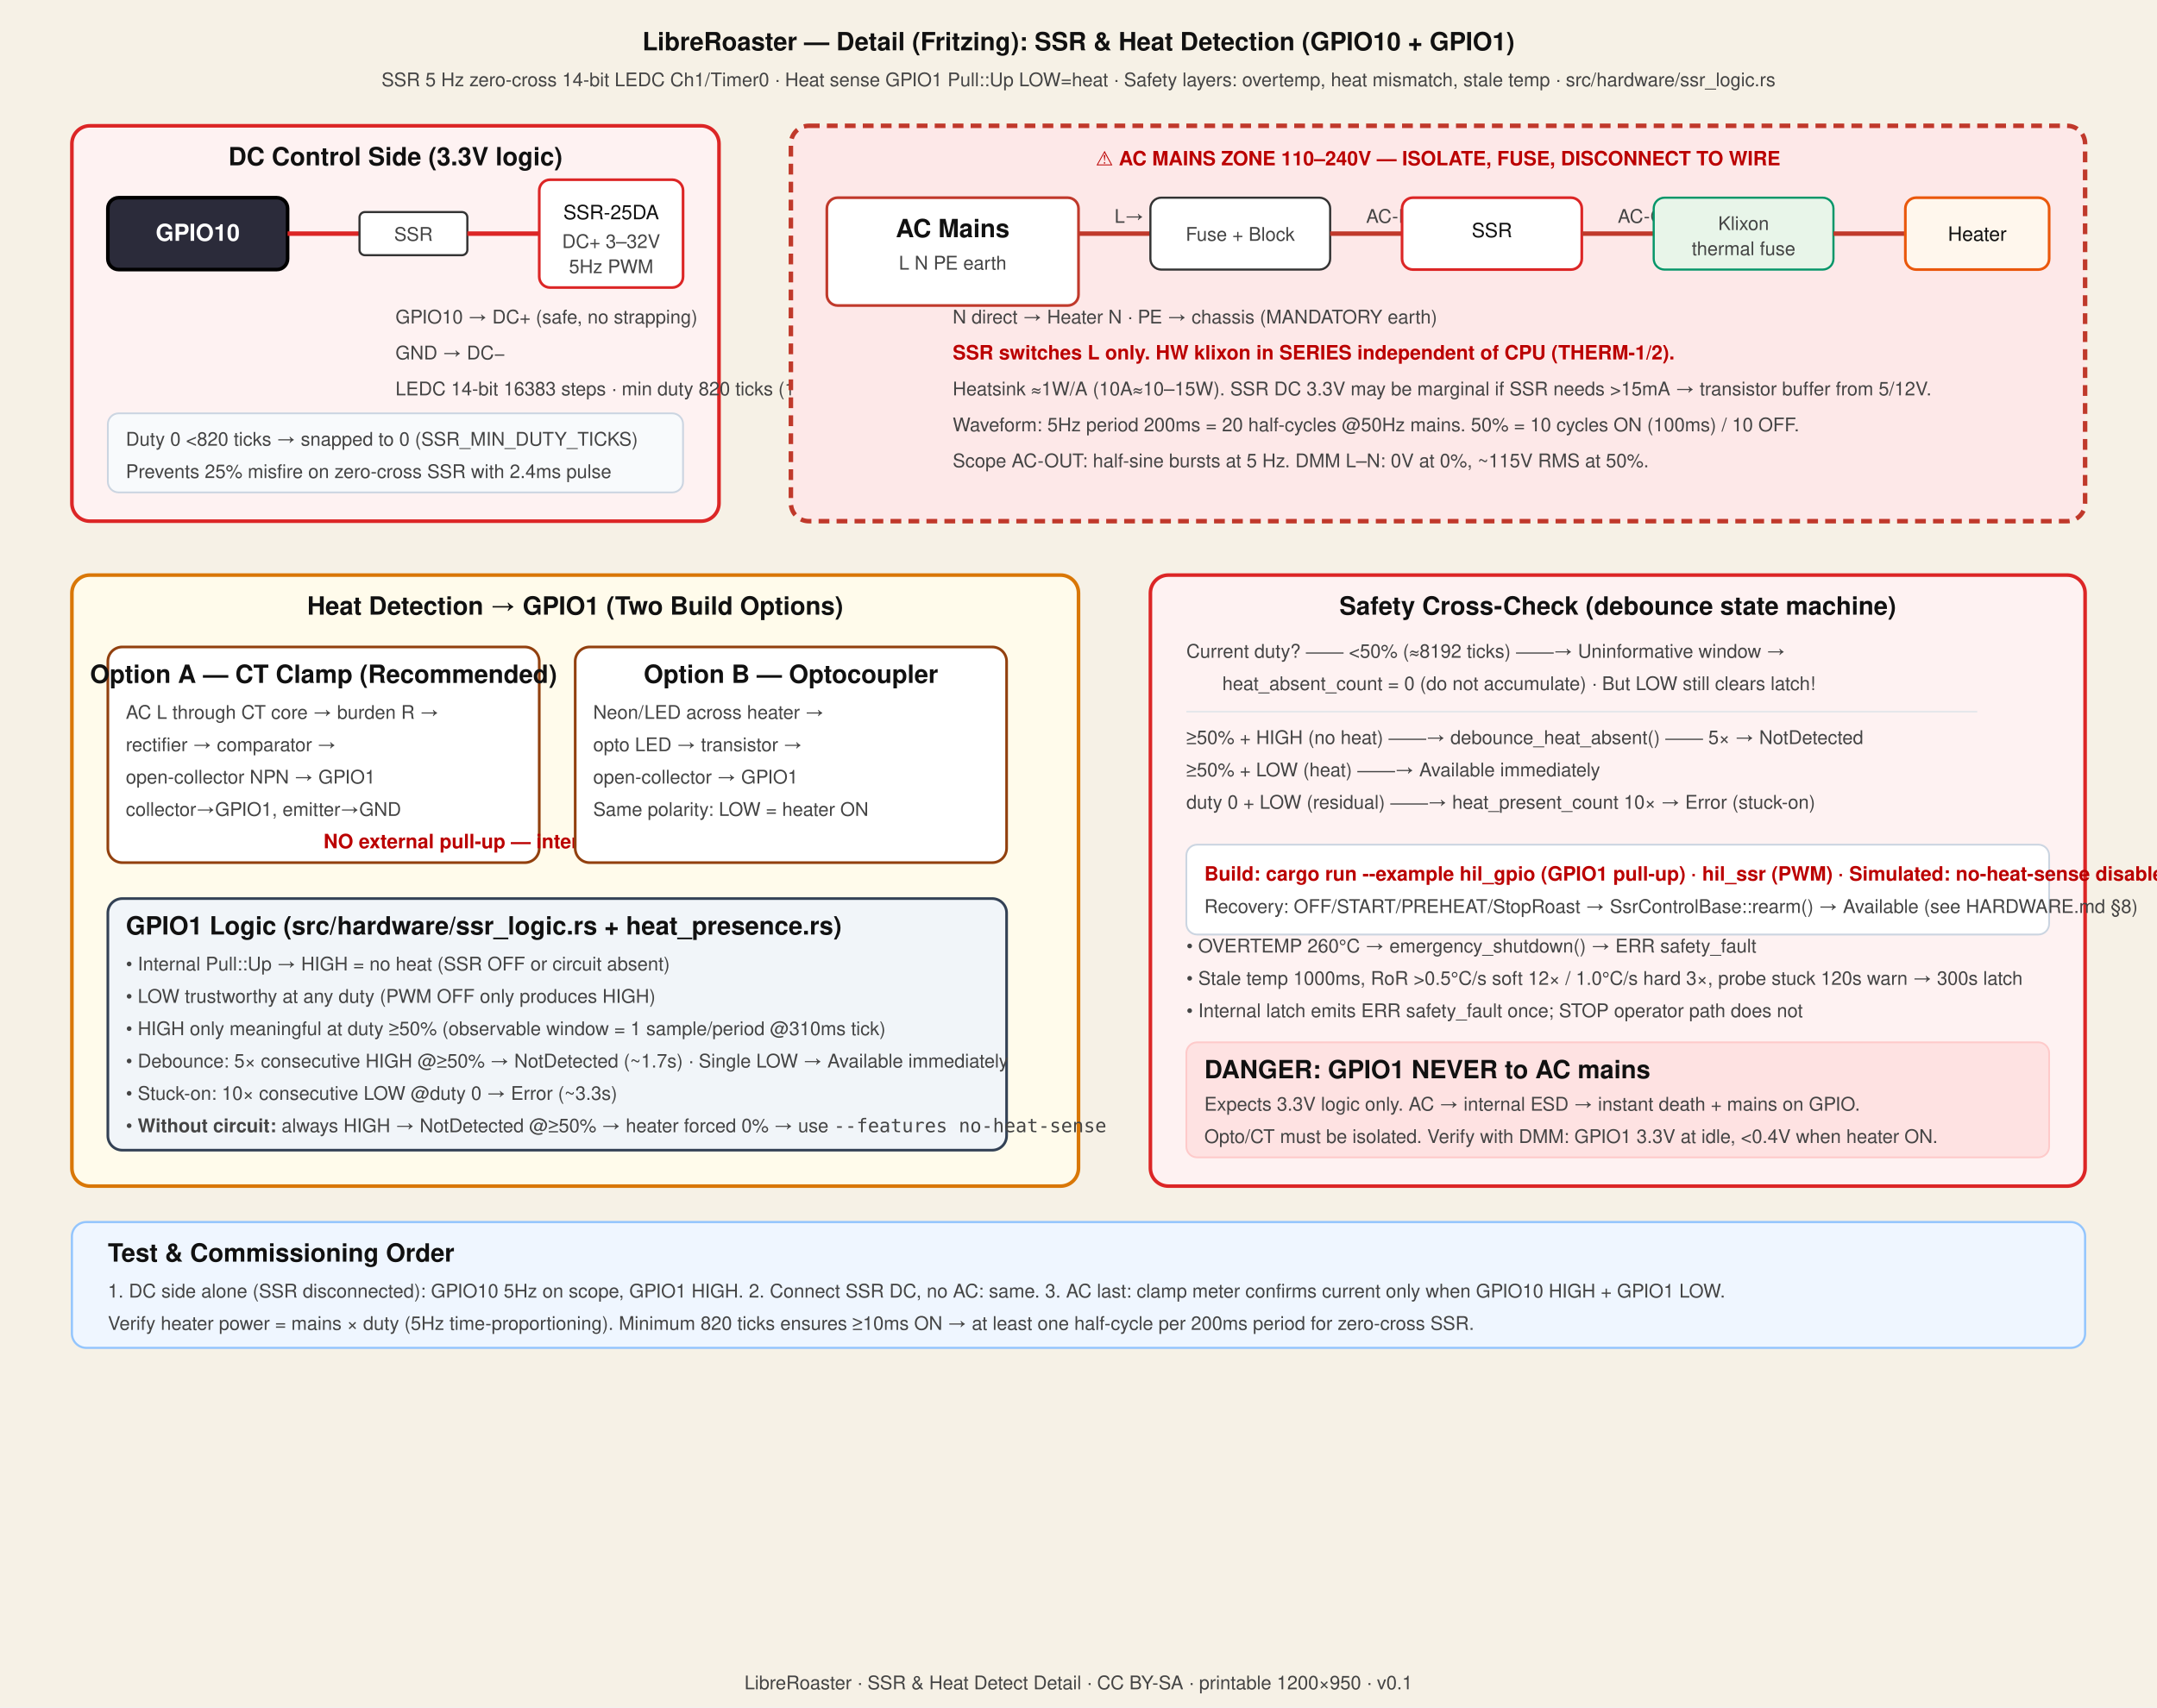
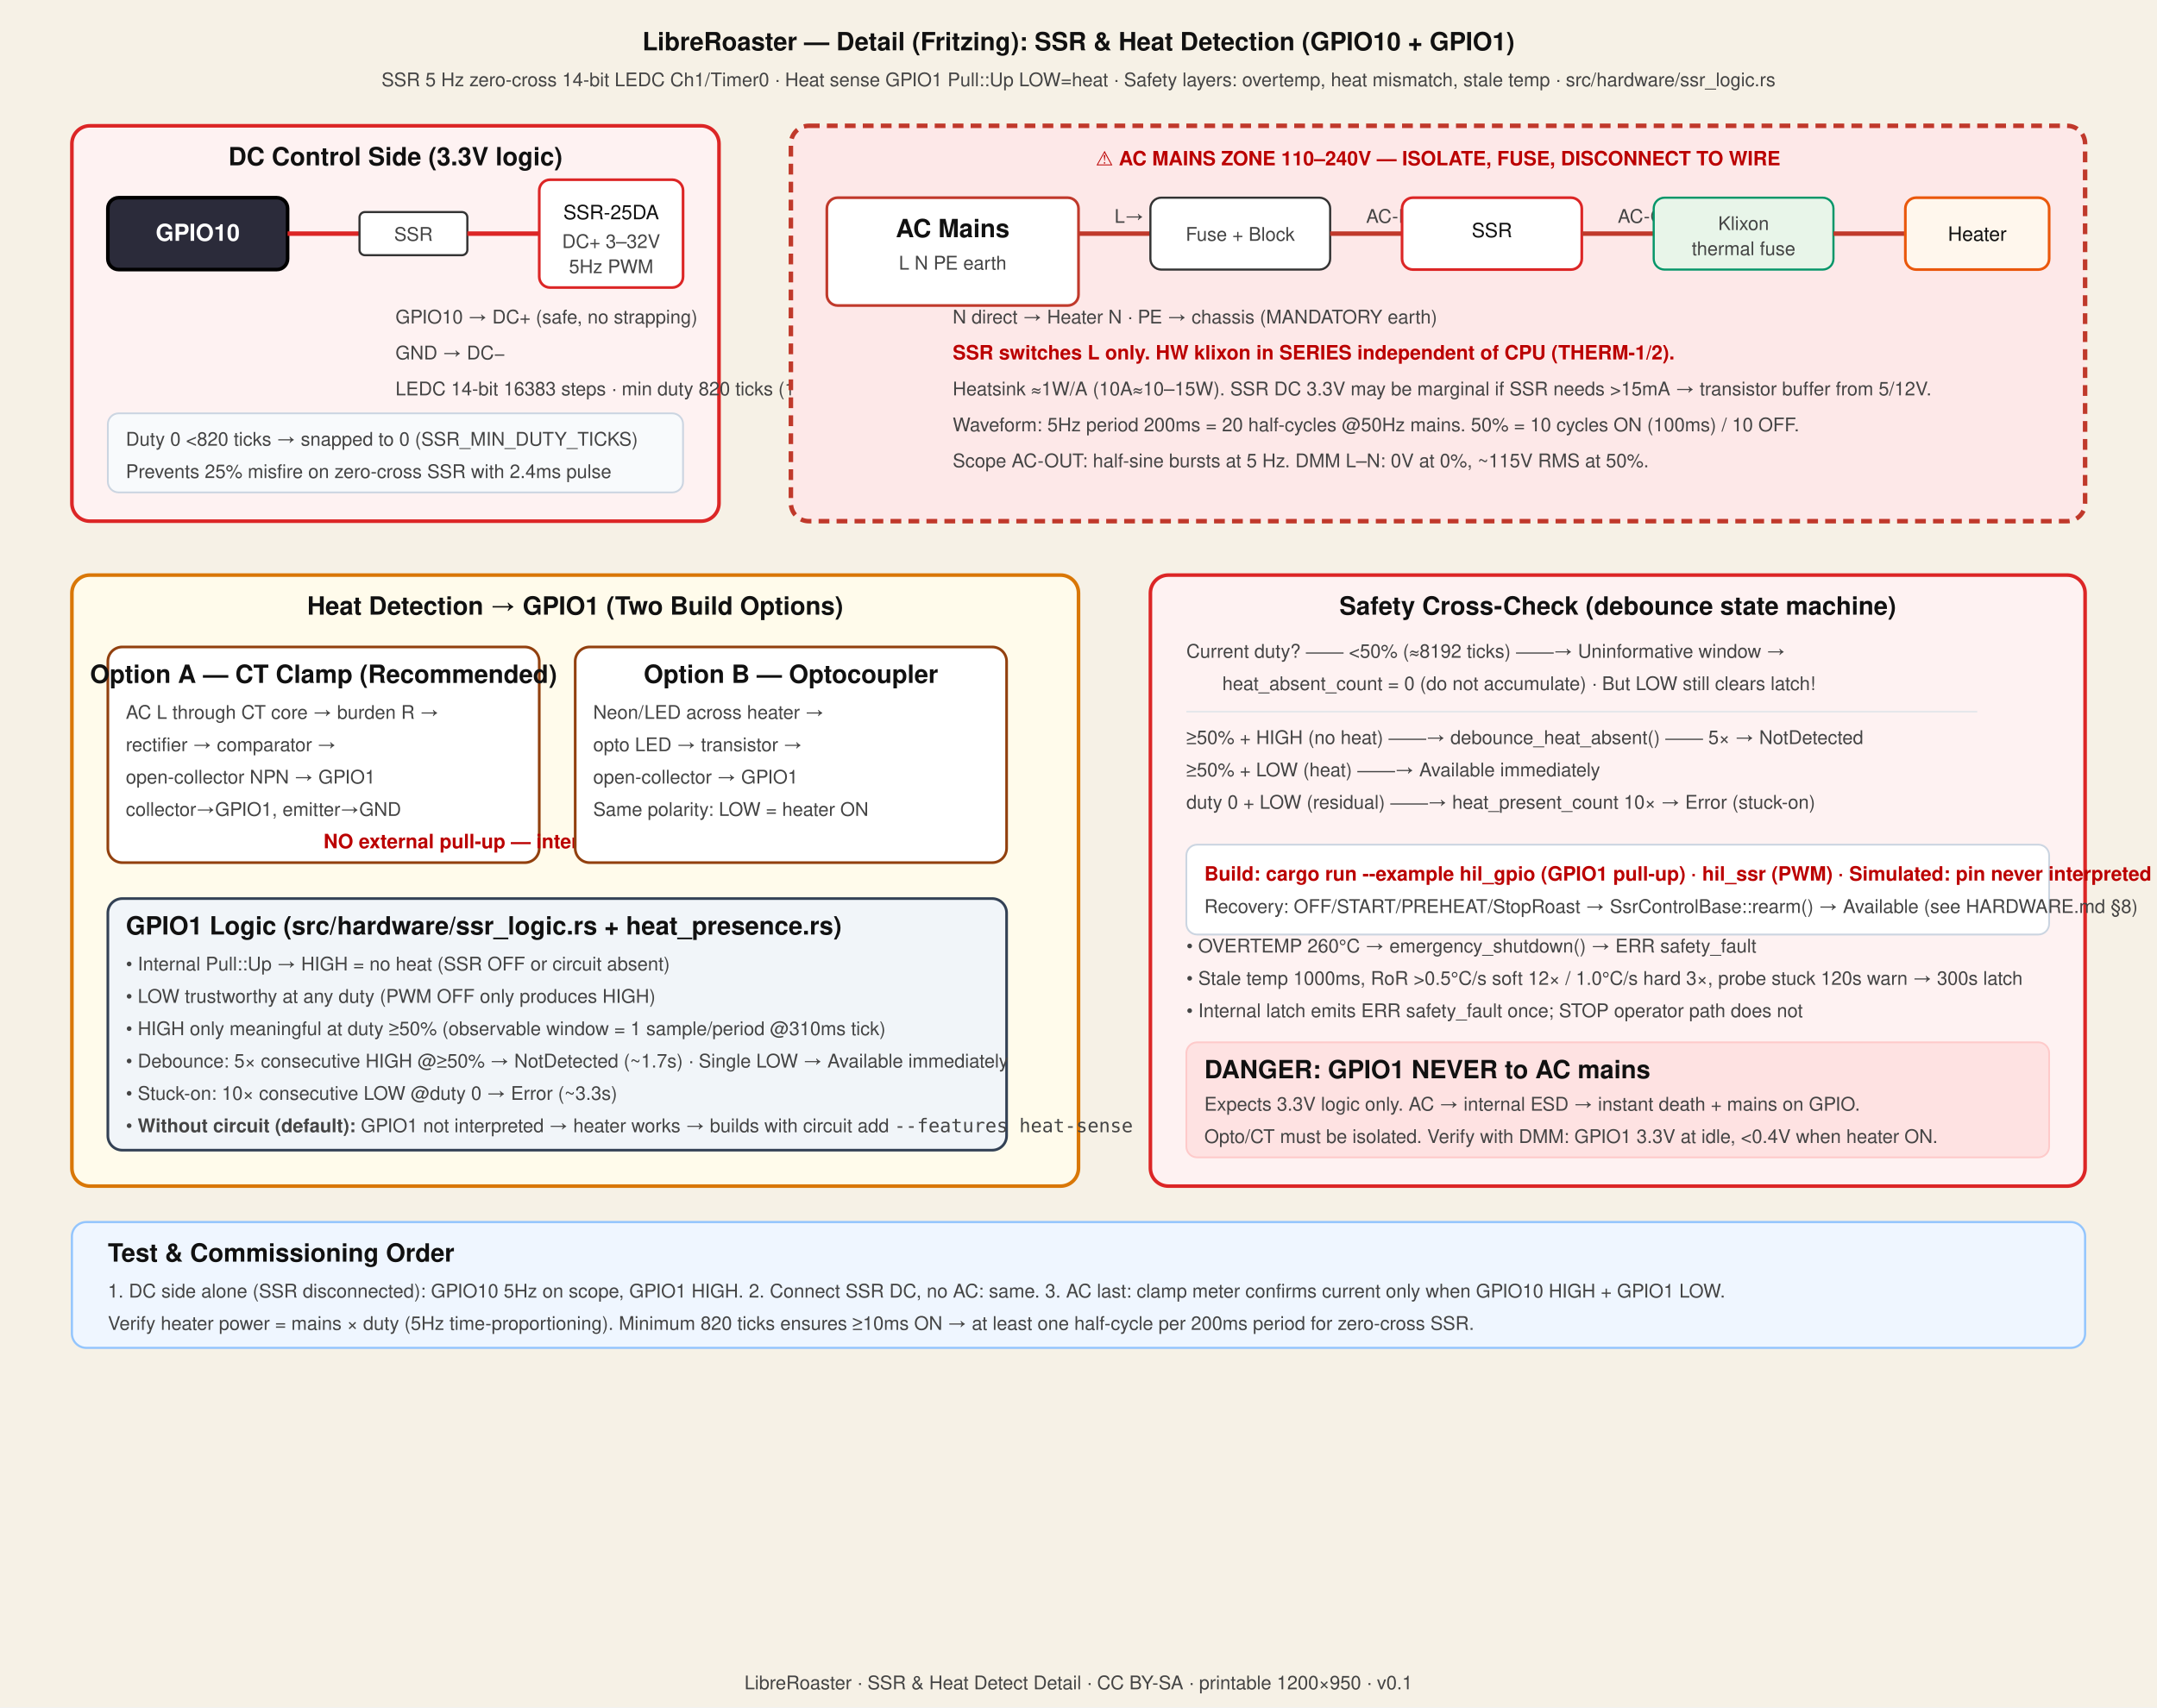
<svg xmlns="http://www.w3.org/2000/svg" width="1200" height="950" viewBox="0 0 1200 950" font-family="Helvetica,Arial,sans-serif">
  <defs>
    <style>
.box{stroke:#333;stroke-width:1.5;rx:8;} .chip{fill:#2b2b3a;stroke:#000;stroke-width:2;}
.t{fill:#111;font-size:14px;font-weight:bold;} .tw{fill:#fff;font-size:13px;font-weight:bold;}
.p{fill:#111;font-size:11px;} .pw{fill:#fff;font-size:11px;} .n{fill:#444;font-size:10.5px;}
.w{fill:#b00;font-size:11px;font-weight:bold;} .wire{stroke-width:2.5;fill:none;} .danger{fill:#fde8e8;stroke:#c0392b;stroke-width:2.5;stroke-dasharray:6 4;}
</style>
  </defs>
  <rect x="0" y="0" width="1200" height="6" fill="#eab308" />
  <text x="1180" y="20" text-anchor="end" font-size="9" fill="#92400e" font-weight="bold">FRITZING STYLE — breadboard view — same circuit &amp; values as companion _en.svg — alternate Fritzing breadboard visual</text>
  <defs>
    <pattern id="grid" width="20" height="20" patternUnits="userSpaceOnUse">
      <path d="M 20 0 L 0 0 0 20" fill="none" stroke="#e3d9c3" stroke-width="0.5" opacity="0.6" />
    </pattern>
  </defs>
  <rect width="1200" height="950" fill="#f6f1e6" />
  <text x="600" y="28" text-anchor="middle" class="t" font-size="20">LibreRoaster — Detail (Fritzing): SSR &amp; Heat Detection (GPIO10 + GPIO1)</text>
  <text x="600" y="48" text-anchor="middle" class="n">SSR 5 Hz zero-cross 14-bit LEDC Ch1/Timer0 · Heat sense GPIO1 Pull::Up LOW=heat · Safety layers: overtemp, heat mismatch, stale temp · src/hardware/ssr_logic.rs</text>
  <rect x="40" y="70" width="360" height="220" rx="10" fill="#fef2f2" stroke="#dc2626" stroke-width="2" />
  <text x="220" y="92" text-anchor="middle" class="t">DC Control Side (3.3V logic)</text>
  <rect x="60" y="110" width="100" height="40" rx="6" class="chip" />
  <text x="110" y="134" text-anchor="middle" class="tw">GPIO10</text>
  <line x1="160" y1="130" x2="200" y2="130" class="wire" stroke="#dc2626" />
  <rect x="200" y="118" width="60" height="24" rx="3" fill="#fff" stroke="#333" stroke-width="1.2" />
  <text x="230" y="134" text-anchor="middle" class="n">SSR</text>
  <line x1="260" y1="130" x2="300" y2="130" class="wire" stroke="#dc2626" />
  <rect x="300" y="100" width="80" height="60" rx="6" fill="#fff" stroke="#dc2626" stroke-width="1.5" />
  <text x="340" y="122" text-anchor="middle" class="p">SSR-25DA</text>
  <text x="340" y="138" text-anchor="middle" class="n">DC+ 3–32V</text>
  <text x="340" y="152" text-anchor="middle" class="n">5Hz PWM</text>
  <text x="220" y="180" class="n">GPIO10 → DC+ (safe, no strapping)</text>
  <text x="220" y="200" class="n">GND → DC−</text>
  <text x="220" y="220" class="n">LEDC 14-bit 16383 steps · min duty 820 ticks (10ms = ½ mains cycle)</text>
  <rect x="60" y="230" width="320" height="44" rx="6" fill="#f8fafc" stroke="#cbd5e1" stroke-width="1" />
  <text x="70" y="248" class="n">Duty 0 &lt;820 ticks → snapped to 0 (SSR_MIN_DUTY_TICKS)</text>
  <text x="70" y="266" class="n">Prevents 25% misfire on zero-cross SSR with 2.4ms pulse</text>
  <rect x="440" y="70" width="720" height="220" rx="10" class="danger" />
  <text x="800" y="92" text-anchor="middle" class="w" font-size="13">⚠ AC MAINS ZONE 110–240V — ISOLATE, FUSE, DISCONNECT TO WIRE</text>
  <rect x="460" y="110" width="140" height="60" rx="6" fill="#fff" stroke="#c0392b" stroke-width="1.5" />
  <text x="530" y="132" text-anchor="middle" class="t" font-size="11">AC Mains</text>
  <text x="530" y="150" text-anchor="middle" class="n">L N PE earth</text>
  <line x1="600" y1="130" x2="640" y2="130" class="wire" stroke="#c0392b" />
  <text x="620" y="124" class="n">L→</text>
  <rect x="640" y="110" width="100" height="40" rx="6" fill="#fff" stroke="#333" stroke-width="1.2" />
  <text x="690" y="134" text-anchor="middle" class="n">Fuse + Block</text>
  <line x1="740" y1="130" x2="780" y2="130" class="wire" stroke="#c0392b" />
  <text x="760" y="124" class="n">AC-IN</text>
  <rect x="780" y="110" width="100" height="40" rx="6" fill="#fff" stroke="#dc2626" stroke-width="1.5" />
  <text x="830" y="132" text-anchor="middle" class="p">SSR</text>
  <line x1="880" y1="130" x2="920" y2="130" class="wire" stroke="#c0392b" />
  <text x="900" y="124" class="n">AC-OUT</text>
  <rect x="920" y="110" width="100" height="40" rx="6" fill="#e8f5e9" stroke="#059669" stroke-width="1.2" />
  <text x="970" y="128" text-anchor="middle" class="n">Klixon</text>
  <text x="970" y="142" text-anchor="middle" class="n" font-size="9">thermal fuse</text>
  <line x1="1020" y1="130" x2="1060" y2="130" class="wire" stroke="#c0392b" />
  <rect x="1060" y="110" width="80" height="40" rx="6" fill="#fff7ed" stroke="#ea580c" stroke-width="1.5" />
  <text x="1100" y="134" text-anchor="middle" class="p">Heater</text>
  <text x="530" y="180" class="n">N direct → Heater N · PE → chassis (MANDATORY earth)</text>
  <text x="530" y="200" class="w">SSR switches L only. HW klixon in SERIES independent of CPU (THERM-1/2).</text>
  <text x="530" y="220" class="n">Heatsink ≈1W/A (10A≈10–15W). SSR DC 3.3V may be marginal if SSR needs &gt;15mA → transistor buffer from 5/12V.</text>
  <text x="530" y="240" class="n">Waveform: 5Hz period 200ms = 20 half-cycles @50Hz mains. 50% = 10 cycles ON (100ms) / 10 OFF.</text>
  <text x="530" y="260" class="n">Scope AC-OUT: half-sine bursts at 5 Hz. DMM L–N: 0V at 0%, ~115V RMS at 50%.</text>
  <rect x="40" y="320" width="560" height="340" rx="10" fill="#fffbeb" stroke="#d97706" stroke-width="2" />
  <text x="320" y="342" text-anchor="middle" class="t">Heat Detection → GPIO1 (Two Build Options)</text>
  <rect x="60" y="360" width="240" height="120" rx="8" fill="#fff" stroke="#92400e" stroke-width="1.5" />
  <text x="180" y="380" text-anchor="middle" class="t" font-size="11">Option A — CT Clamp (Recommended)</text>
  <text x="70" y="400" class="n">AC L through CT core → burden R →</text>
  <text x="70" y="418" class="n">rectifier → comparator →</text>
  <text x="70" y="436" class="n">open-collector NPN → GPIO1</text>
  <text x="70" y="454" class="n">collector→GPIO1, emitter→GND</text>
  <text x="180" y="472" class="w" font-size="9">NO external pull-up — internal Pull::Up</text>
  <rect x="320" y="360" width="240" height="120" rx="8" fill="#fff" stroke="#92400e" stroke-width="1.5" />
  <text x="440" y="380" text-anchor="middle" class="t" font-size="11">Option B — Optocoupler</text>
  <text x="330" y="400" class="n">Neon/LED across heater →</text>
  <text x="330" y="418" class="n">opto LED → transistor →</text>
  <text x="330" y="436" class="n">open-collector → GPIO1</text>
  <text x="330" y="454" class="n">Same polarity: LOW = heater ON</text>
  <rect x="60" y="500" width="500" height="140" rx="8" fill="#f1f5f9" stroke="#334155" stroke-width="1.5" />
  <text x="70" y="520" class="t" font-size="11">GPIO1 Logic (src/hardware/ssr_logic.rs + heat_presence.rs)</text>
  <text x="70" y="540" class="n">• Internal Pull::Up → HIGH = no heat (SSR OFF or circuit absent)</text>
  <text x="70" y="558" class="n">• LOW trustworthy at any duty (PWM OFF only produces HIGH)</text>
  <text x="70" y="576" class="n">• HIGH only meaningful at duty ≥50% (observable window = 1 sample/period @310ms tick)</text>
  <text x="70" y="594" class="n">• Debounce: 5× consecutive HIGH @≥50% → NotDetected (~1.7s) · Single LOW → Available immediately</text>
  <text x="70" y="612" class="n">• Stuck-on: 10× consecutive LOW @duty 0 → Error (~3.3s)</text>
-   <text x="70" y="630" class="n">• <tspan font-weight="bold">Without circuit:</tspan> always HIGH → NotDetected @≥50% → heater forced 0% → use <tspan font-family="monospace">--features no-heat-sense</tspan>
+   <text x="70" y="630" class="n">• <tspan font-weight="bold">Without circuit (default):</tspan> GPIO1 not interpreted → heater works → builds with circuit add <tspan font-family="monospace">--features heat-sense</tspan>
  </text>
  <rect x="640" y="320" width="520" height="340" rx="10" fill="#fef2f2" stroke="#dc2626" stroke-width="2" />
  <text x="900" y="342" text-anchor="middle" class="t">Safety Cross-Check (debounce state machine)</text>
  <text x="660" y="366" class="n">Current duty? ── &lt;50% (≈8192 ticks) ──→ Uninformative window →</text>
  <text x="680" y="384" class="n">heat_absent_count = 0 (do not accumulate) · But LOW still clears latch!</text>
  <line x1="660" y1="396" x2="1100" y2="396" stroke="#e5e7eb" />
  <text x="660" y="414" class="n">≥50% + HIGH (no heat) ──→ debounce_heat_absent() ── 5× → NotDetected</text>
  <text x="660" y="432" class="n">≥50% + LOW (heat) ──→ Available immediately</text>
  <text x="660" y="450" class="n">duty 0 + LOW (residual) ──→ heat_present_count 10× → Error (stuck-on)</text>
  <rect x="660" y="470" width="480" height="50" rx="6" fill="#fff" stroke="#cbd5e1" stroke-width="1" />
-   <text x="670" y="490" class="w" font-size="10">Build: cargo run --example hil_gpio (GPIO1 pull-up) · hil_ssr (PWM) · Simulated: no-heat-sense disables this</text>
+   <text x="670" y="490" class="w" font-size="10">Build: cargo run --example hil_gpio (GPIO1 pull-up) · hil_ssr (PWM) · Simulated: pin never interpreted without heat-sense</text>
  <text x="670" y="508" class="n">Recovery: OFF/START/PREHEAT/StopRoast → SsrControlBase::rearm() → Available (see HARDWARE.md §8)</text>
  <text x="660" y="530" class="n">• OVERTEMP 260°C → emergency_shutdown() → ERR safety_fault</text>
  <text x="660" y="548" class="n">• Stale temp 1000ms, RoR &gt;0.5°C/s soft 12× / 1.0°C/s hard 3×, probe stuck 120s warn → 300s latch</text>
  <text x="660" y="566" class="n">• Internal latch emits ERR safety_fault once; STOP operator path does not</text>
  <rect x="660" y="580" width="480" height="64" rx="6" fill="#fee2e2" stroke="#fecaca" stroke-width="1" />
  <text x="670" y="600" class="t" font-size="11">DANGER: GPIO1 NEVER to AC mains</text>
  <text x="670" y="618" class="n">Expects 3.3V logic only. AC → internal ESD → instant death + mains on GPIO.</text>
  <text x="670" y="636" class="n">Opto/CT must be isolated. Verify with DMM: GPIO1 3.3V at idle, &lt;0.4V when heater ON.</text>
  <rect x="40" y="680" width="1120" height="70" rx="8" fill="#eff6ff" stroke="#93c5fd" stroke-width="1.2" />
  <text x="60" y="702" class="t" font-size="12">Test &amp; Commissioning Order</text>
  <text x="60" y="722" class="n">1. DC side alone (SSR disconnected): GPIO10 5Hz on scope, GPIO1 HIGH. 2. Connect SSR DC, no AC: same. 3. AC last: clamp meter confirms current only when GPIO10 HIGH + GPIO1 LOW.</text>
  <text x="60" y="740" class="n">Verify heater power = mains × duty (5Hz time-proportioning). Minimum 820 ticks ensures ≥10ms ON → at least one half-cycle per 200ms period for zero-cross SSR.</text>
  <text x="600" y="940" text-anchor="middle" class="n" font-size="10">LibreRoaster · SSR &amp; Heat Detect Detail · CC BY-SA · printable 1200×950 · v0.1</text>
</svg>
